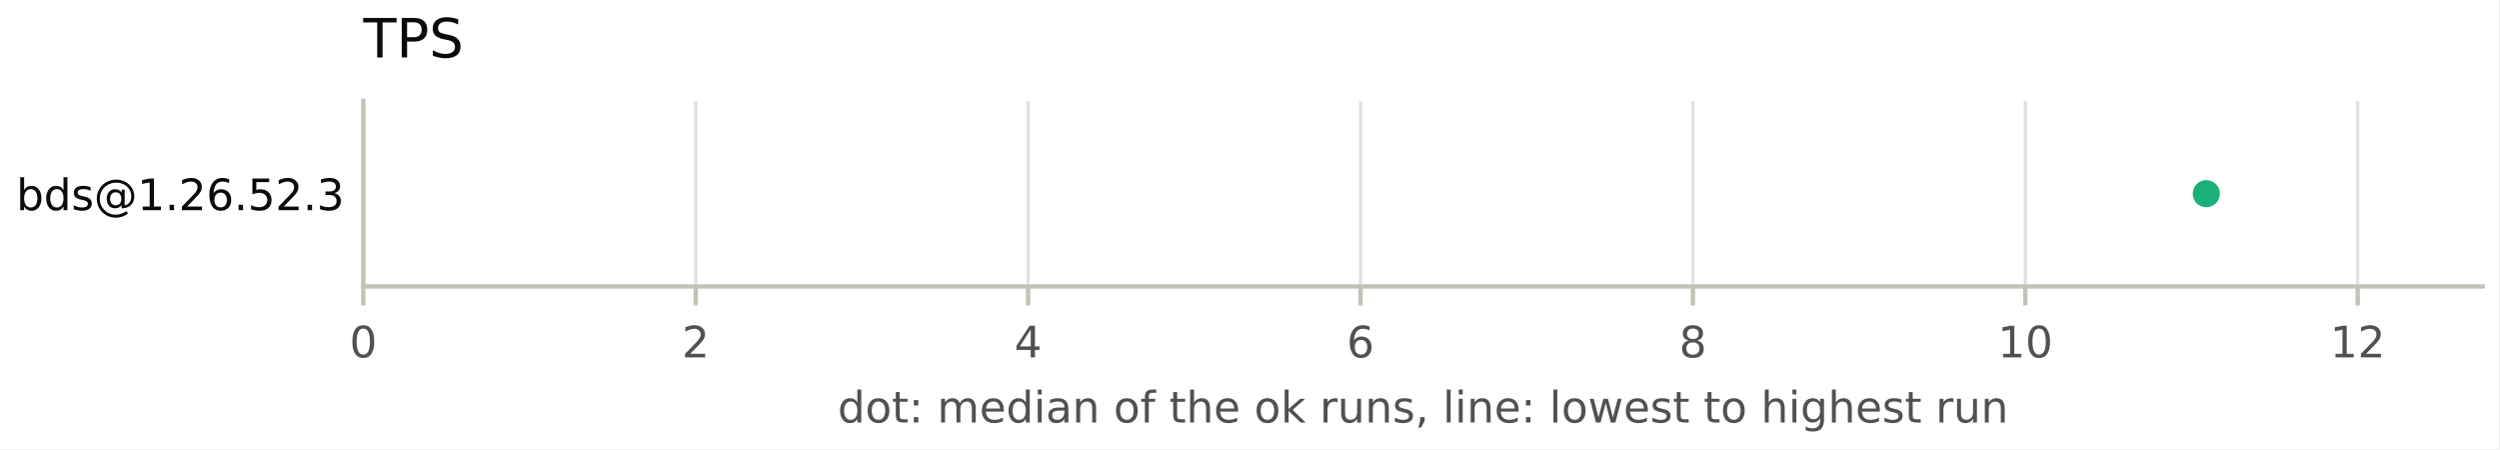
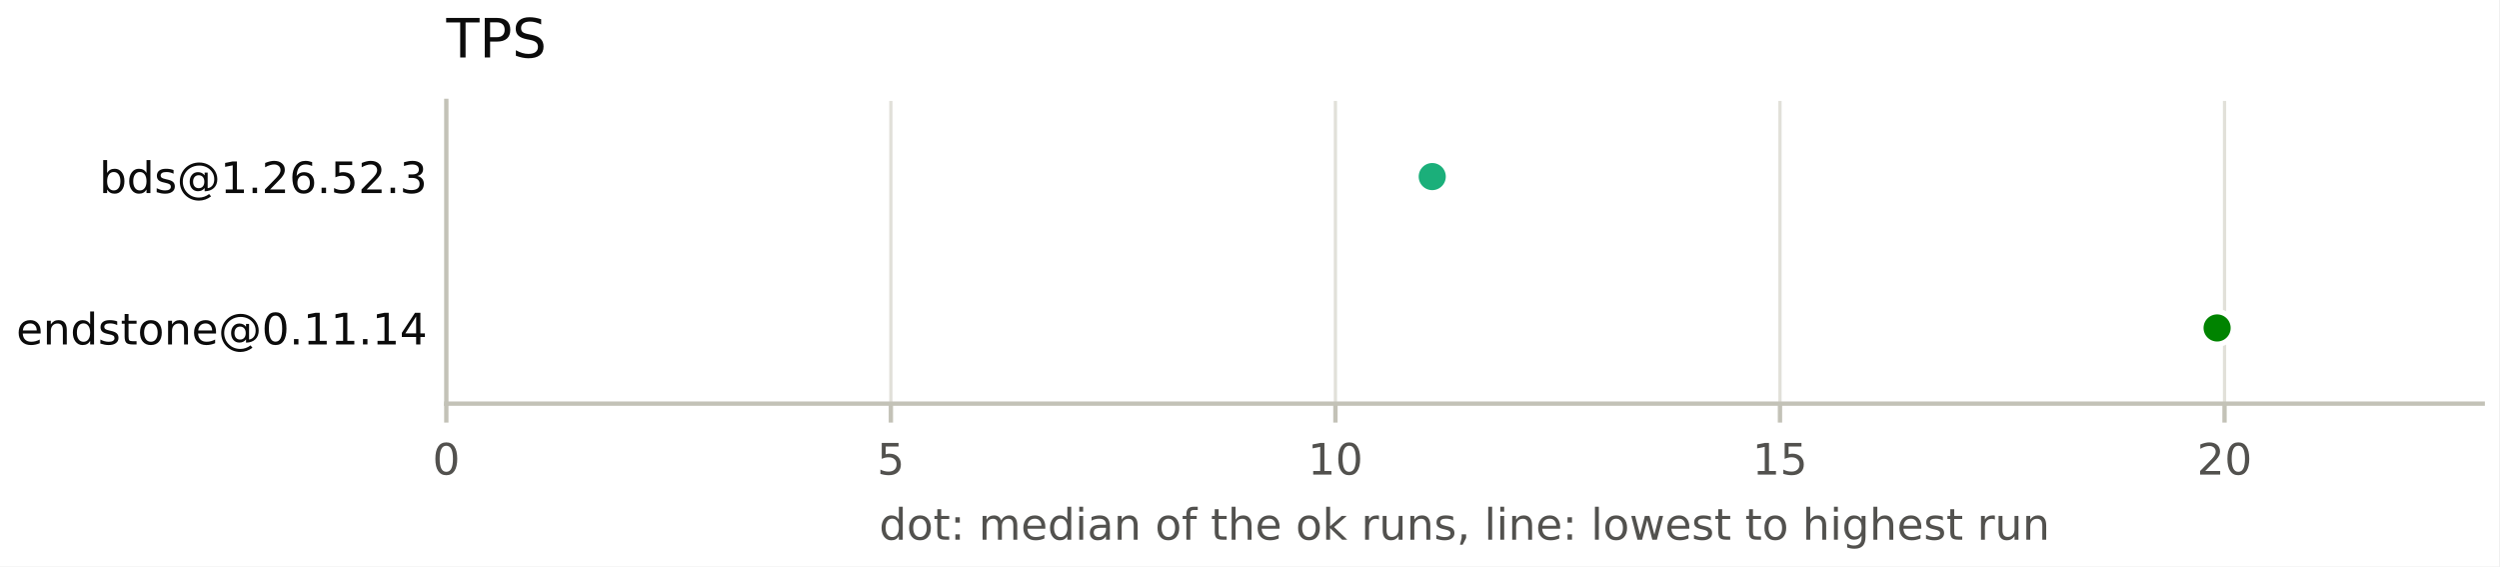
- <svg xmlns="http://www.w3.org/2000/svg" xmlns:xlink="http://www.w3.org/1999/xlink" width="460.8pt" height="82.8pt" viewBox="0 0 460.8 82.8" version="1.1">
+ <svg xmlns="http://www.w3.org/2000/svg" xmlns:xlink="http://www.w3.org/1999/xlink" width="460.8pt" height="104.4pt" viewBox="0 0 460.8 104.4" version="1.1">
  <defs>
    <style type="text/css">*{stroke-linejoin: round; stroke-linecap: butt}</style>
  </defs>
  <g id="figure_1">
    <g id="patch_1">
-       <path d="M 0 82.8  L 460.8 82.8  L 460.8 0  L 0 0  z " style="fill: #ffffff" />
+       <path d="M 0 104.4  L 460.8 104.4  L 460.8 0  L 0 0  z " style="fill: #ffffff" />
    </g>
    <g id="axes_1">
      <g id="patch_2">
-         <path d="M 66.993 52.799  L 457.8 52.799  L 457.8 18.598  L 66.993 18.598  z " style="fill: #ffffff" />
+         <path d="M 82.298 74.399  L 457.8 74.399  L 457.8 18.598  L 82.298 18.598  z " style="fill: #ffffff" />
      </g>
      <g id="matplotlib.axis_1">
        <g id="xtick_1">
          <g id="line2d_1">
-             <path d="M 66.993 52.799  L 66.993 18.598  " clip-path="url(#pe1743b5fd7)" style="fill: none; stroke: #e1e0d9; stroke-width: 0.6; stroke-linecap: square" />
+             <path d="M 82.298 74.399  L 82.298 18.598  " clip-path="url(#p7e412634dc)" style="fill: none; stroke: #e1e0d9; stroke-width: 0.6; stroke-linecap: square" />
          </g>
          <g id="line2d_2">
            <defs>
-               <path id="mb47281fec9" d="M 0 0  L 0 3.5  " style="stroke: #c3c2b7; stroke-width: 0.8" />
+               <path id="mfdc06d02b7" d="M 0 0  L 0 3.5  " style="stroke: #c3c2b7; stroke-width: 0.8" />
            </defs>
            <g>
-               <use xlink:href="#mb47281fec9" x="66.993" y="52.799" style="fill: #c3c2b7; stroke: #c3c2b7; stroke-width: 0.8" />
+               <use xlink:href="#mfdc06d02b7" x="82.298" y="74.399" style="fill: #c3c2b7; stroke: #c3c2b7; stroke-width: 0.8" />
            </g>
          </g>
          <g id="text_1">
-             <g style="fill: #52514e" transform="translate(64.44774 65.87726) scale(0.08 -0.08)">
+             <g style="fill: #52514e" transform="translate(79.75274 87.47726) scale(0.08 -0.08)">
              <defs>
                <path id="DejaVuSans-13" d="M 2034 4250  Q 1547 4250 1301 3770  Q 1056 3291 1056 2328  Q 1056 1369 1301 889  Q 1547 409 2034 409  Q 2525 409 2770 889  Q 3016 1369 3016 2328  Q 3016 3291 2770 3770  Q 2525 4250 2034 4250  z M 2034 4750  Q 2819 4750 3233 4129  Q 3647 3509 3647 2328  Q 3647 1150 3233 529  Q 2819 -91 2034 -91  Q 1250 -91 836 529  Q 422 1150 422 2328  Q 422 3509 836 4129  Q 1250 4750 2034 4750  z " transform="scale(0.015625)" />
              </defs>
              <use xlink:href="#DejaVuSans-13" />
            </g>
          </g>
        </g>
        <g id="xtick_2">
          <g id="line2d_3">
-             <path d="M 128.285 52.799  L 128.285 18.598  " clip-path="url(#pe1743b5fd7)" style="fill: none; stroke: #e1e0d9; stroke-width: 0.6; stroke-linecap: square" />
+             <path d="M 164.271 74.399  L 164.271 18.598  " clip-path="url(#p7e412634dc)" style="fill: none; stroke: #e1e0d9; stroke-width: 0.6; stroke-linecap: square" />
          </g>
          <g id="line2d_4">
            <g>
-               <use xlink:href="#mb47281fec9" x="128.285" y="52.799" style="fill: #c3c2b7; stroke: #c3c2b7; stroke-width: 0.8" />
+               <use xlink:href="#mfdc06d02b7" x="164.271" y="74.399" style="fill: #c3c2b7; stroke: #c3c2b7; stroke-width: 0.8" />
            </g>
          </g>
          <g id="text_2">
-             <g style="fill: #52514e" transform="translate(125.7401 65.87726) scale(0.08 -0.08)">
-               <defs>
-                 <path id="DejaVuSans-15" d="M 1228 531  L 3431 531  L 3431 0  L 469 0  L 469 531  Q 828 903 1448 1529  Q 2069 2156 2228 2338  Q 2531 2678 2651 2914  Q 2772 3150 2772 3378  Q 2772 3750 2511 3984  Q 2250 4219 1831 4219  Q 1534 4219 1204 4116  Q 875 4013 500 3803  L 500 4441  Q 881 4594 1212 4672  Q 1544 4750 1819 4750  Q 2544 4750 2975 4387  Q 3406 4025 3406 3419  Q 3406 3131 3298 2873  Q 3191 2616 2906 2266  Q 2828 2175 2409 1742  Q 1991 1309 1228 531  z " transform="scale(0.015625)" />
-               </defs>
-               <use xlink:href="#DejaVuSans-15" />
+             <g style="fill: #52514e" transform="translate(161.7259 87.47726) scale(0.08 -0.08)">
+               <defs>
+                 <path id="DejaVuSans-18" d="M 691 4666  L 3169 4666  L 3169 4134  L 1269 4134  L 1269 2991  Q 1406 3038 1543 3061  Q 1681 3084 1819 3084  Q 2600 3084 3056 2656  Q 3513 2228 3513 1497  Q 3513 744 3044 326  Q 2575 -91 1722 -91  Q 1428 -91 1123 -41  Q 819 9 494 109  L 494 744  Q 775 591 1075 516  Q 1375 441 1709 441  Q 2250 441 2565 725  Q 2881 1009 2881 1497  Q 2881 1984 2565 2268  Q 2250 2553 1709 2553  Q 1456 2553 1204 2497  Q 953 2441 691 2322  L 691 4666  z " transform="scale(0.015625)" />
+               </defs>
+               <use xlink:href="#DejaVuSans-18" />
            </g>
          </g>
        </g>
        <g id="xtick_3">
          <g id="line2d_5">
-             <path d="M 189.577 52.799  L 189.577 18.598  " clip-path="url(#pe1743b5fd7)" style="fill: none; stroke: #e1e0d9; stroke-width: 0.6; stroke-linecap: square" />
+             <path d="M 246.244 74.399  L 246.244 18.598  " clip-path="url(#p7e412634dc)" style="fill: none; stroke: #e1e0d9; stroke-width: 0.6; stroke-linecap: square" />
          </g>
          <g id="line2d_6">
            <g>
-               <use xlink:href="#mb47281fec9" x="189.577" y="52.799" style="fill: #c3c2b7; stroke: #c3c2b7; stroke-width: 0.8" />
+               <use xlink:href="#mfdc06d02b7" x="246.244" y="74.399" style="fill: #c3c2b7; stroke: #c3c2b7; stroke-width: 0.8" />
            </g>
          </g>
          <g id="text_3">
-             <g style="fill: #52514e" transform="translate(187.0324 65.87726) scale(0.08 -0.08)">
-               <defs>
-                 <path id="DejaVuSans-17" d="M 2419 4116  L 825 1625  L 2419 1625  L 2419 4116  z M 2253 4666  L 3047 4666  L 3047 1625  L 3713 1625  L 3713 1100  L 3047 1100  L 3047 0  L 2419 0  L 2419 1100  L 313 1100  L 313 1709  L 2253 4666  z " transform="scale(0.015625)" />
-               </defs>
-               <use xlink:href="#DejaVuSans-17" />
+             <g style="fill: #52514e" transform="translate(241.154 87.47726) scale(0.08 -0.08)">
+               <defs>
+                 <path id="DejaVuSans-14" d="M 794 531  L 1825 531  L 1825 4091  L 703 3866  L 703 4441  L 1819 4666  L 2450 4666  L 2450 531  L 3481 531  L 3481 0  L 794 0  L 794 531  z " transform="scale(0.015625)" />
+               </defs>
+               <use xlink:href="#DejaVuSans-14" />
+               <use xlink:href="#DejaVuSans-13" transform="translate(63.625 0)" />
            </g>
          </g>
        </g>
        <g id="xtick_4">
          <g id="line2d_7">
-             <path d="M 250.87 52.799  L 250.87 18.598  " clip-path="url(#pe1743b5fd7)" style="fill: none; stroke: #e1e0d9; stroke-width: 0.6; stroke-linecap: square" />
+             <path d="M 328.217 74.399  L 328.217 18.598  " clip-path="url(#p7e412634dc)" style="fill: none; stroke: #e1e0d9; stroke-width: 0.6; stroke-linecap: square" />
          </g>
          <g id="line2d_8">
            <g>
-               <use xlink:href="#mb47281fec9" x="250.87" y="52.799" style="fill: #c3c2b7; stroke: #c3c2b7; stroke-width: 0.8" />
+               <use xlink:href="#mfdc06d02b7" x="328.217" y="74.399" style="fill: #c3c2b7; stroke: #c3c2b7; stroke-width: 0.8" />
            </g>
          </g>
          <g id="text_4">
-             <g style="fill: #52514e" transform="translate(248.3247 65.87726) scale(0.08 -0.08)">
-               <defs>
-                 <path id="DejaVuSans-19" d="M 2113 2584  Q 1688 2584 1439 2293  Q 1191 2003 1191 1497  Q 1191 994 1439 701  Q 1688 409 2113 409  Q 2538 409 2786 701  Q 3034 994 3034 1497  Q 3034 2003 2786 2293  Q 2538 2584 2113 2584  z M 3366 4563  L 3366 3988  Q 3128 4100 2886 4159  Q 2644 4219 2406 4219  Q 1781 4219 1451 3797  Q 1122 3375 1075 2522  Q 1259 2794 1537 2939  Q 1816 3084 2150 3084  Q 2853 3084 3261 2657  Q 3669 2231 3669 1497  Q 3669 778 3244 343  Q 2819 -91 2113 -91  Q 1303 -91 875 529  Q 447 1150 447 2328  Q 447 3434 972 4092  Q 1497 4750 2381 4750  Q 2619 4750 2861 4703  Q 3103 4656 3366 4563  z " transform="scale(0.015625)" />
-               </defs>
-               <use xlink:href="#DejaVuSans-19" />
+             <g style="fill: #52514e" transform="translate(323.1271 87.47726) scale(0.08 -0.08)">
+               <use xlink:href="#DejaVuSans-14" />
+               <use xlink:href="#DejaVuSans-18" transform="translate(63.625 0)" />
            </g>
          </g>
        </g>
        <g id="xtick_5">
          <g id="line2d_9">
-             <path d="M 312.162 52.799  L 312.162 18.598  " clip-path="url(#pe1743b5fd7)" style="fill: none; stroke: #e1e0d9; stroke-width: 0.6; stroke-linecap: square" />
+             <path d="M 410.19 74.399  L 410.19 18.598  " clip-path="url(#p7e412634dc)" style="fill: none; stroke: #e1e0d9; stroke-width: 0.6; stroke-linecap: square" />
          </g>
          <g id="line2d_10">
            <g>
-               <use xlink:href="#mb47281fec9" x="312.162" y="52.799" style="fill: #c3c2b7; stroke: #c3c2b7; stroke-width: 0.8" />
+               <use xlink:href="#mfdc06d02b7" x="410.19" y="74.399" style="fill: #c3c2b7; stroke: #c3c2b7; stroke-width: 0.8" />
            </g>
          </g>
          <g id="text_5">
-             <g style="fill: #52514e" transform="translate(309.617 65.87726) scale(0.08 -0.08)">
-               <defs>
-                 <path id="DejaVuSans-1b" d="M 2034 2216  Q 1584 2216 1326 1975  Q 1069 1734 1069 1313  Q 1069 891 1326 650  Q 1584 409 2034 409  Q 2484 409 2743 651  Q 3003 894 3003 1313  Q 3003 1734 2745 1975  Q 2488 2216 2034 2216  z M 1403 2484  Q 997 2584 770 2862  Q 544 3141 544 3541  Q 544 4100 942 4425  Q 1341 4750 2034 4750  Q 2731 4750 3128 4425  Q 3525 4100 3525 3541  Q 3525 3141 3298 2862  Q 3072 2584 2669 2484  Q 3125 2378 3379 2068  Q 3634 1759 3634 1313  Q 3634 634 3220 271  Q 2806 -91 2034 -91  Q 1263 -91 848 271  Q 434 634 434 1313  Q 434 1759 690 2068  Q 947 2378 1403 2484  z M 1172 3481  Q 1172 3119 1398 2916  Q 1625 2713 2034 2713  Q 2441 2713 2670 2916  Q 2900 3119 2900 3481  Q 2900 3844 2670 4047  Q 2441 4250 2034 4250  Q 1625 4250 1398 4047  Q 1172 3844 1172 3481  z " transform="scale(0.015625)" />
-               </defs>
-               <use xlink:href="#DejaVuSans-1b" />
-             </g>
-           </g>
-         </g>
-         <g id="xtick_6">
-           <g id="line2d_11">
-             <path d="M 373.454 52.799  L 373.454 18.598  " clip-path="url(#pe1743b5fd7)" style="fill: none; stroke: #e1e0d9; stroke-width: 0.6; stroke-linecap: square" />
-           </g>
-           <g id="line2d_12">
-             <g>
-               <use xlink:href="#mb47281fec9" x="373.454" y="52.799" style="fill: #c3c2b7; stroke: #c3c2b7; stroke-width: 0.8" />
-             </g>
-           </g>
-           <g id="text_6">
-             <g style="fill: #52514e" transform="translate(368.3643 65.87726) scale(0.08 -0.08)">
-               <defs>
-                 <path id="DejaVuSans-14" d="M 794 531  L 1825 531  L 1825 4091  L 703 3866  L 703 4441  L 1819 4666  L 2450 4666  L 2450 531  L 3481 531  L 3481 0  L 794 0  L 794 531  z " transform="scale(0.015625)" />
-               </defs>
-               <use xlink:href="#DejaVuSans-14" />
+             <g style="fill: #52514e" transform="translate(405.1002 87.47726) scale(0.08 -0.08)">
+               <defs>
+                 <path id="DejaVuSans-15" d="M 1228 531  L 3431 531  L 3431 0  L 469 0  L 469 531  Q 828 903 1448 1529  Q 2069 2156 2228 2338  Q 2531 2678 2651 2914  Q 2772 3150 2772 3378  Q 2772 3750 2511 3984  Q 2250 4219 1831 4219  Q 1534 4219 1204 4116  Q 875 4013 500 3803  L 500 4441  Q 881 4594 1212 4672  Q 1544 4750 1819 4750  Q 2544 4750 2975 4387  Q 3406 4025 3406 3419  Q 3406 3131 3298 2873  Q 3191 2616 2906 2266  Q 2828 2175 2409 1742  Q 1991 1309 1228 531  z " transform="scale(0.015625)" />
+               </defs>
+               <use xlink:href="#DejaVuSans-15" />
              <use xlink:href="#DejaVuSans-13" transform="translate(63.625 0)" />
            </g>
          </g>
        </g>
-         <g id="xtick_7">
-           <g id="line2d_13">
-             <path d="M 434.747 52.799  L 434.747 18.598  " clip-path="url(#pe1743b5fd7)" style="fill: none; stroke: #e1e0d9; stroke-width: 0.6; stroke-linecap: square" />
-           </g>
-           <g id="line2d_14">
-             <g>
-               <use xlink:href="#mb47281fec9" x="434.747" y="52.799" style="fill: #c3c2b7; stroke: #c3c2b7; stroke-width: 0.8" />
-             </g>
-           </g>
-           <g id="text_7">
-             <g style="fill: #52514e" transform="translate(429.6566 65.87726) scale(0.08 -0.08)">
-               <use xlink:href="#DejaVuSans-14" />
-               <use xlink:href="#DejaVuSans-15" transform="translate(63.625 0)" />
-             </g>
-           </g>
-         </g>
-         <g id="text_8">
-           <g style="fill: #52514e" transform="translate(154.4606 77.87789) scale(0.08 -0.08)">
+         <g id="text_6">
+           <g style="fill: #52514e" transform="translate(162.1131 99.47789) scale(0.08 -0.08)">
            <defs>
              <path id="DejaVuSans-47" d="M 2906 2969  L 2906 4863  L 3481 4863  L 3481 0  L 2906 0  L 2906 525  Q 2725 213 2448 61  Q 2172 -91 1784 -91  Q 1150 -91 751 415  Q 353 922 353 1747  Q 353 2572 751 3078  Q 1150 3584 1784 3584  Q 2172 3584 2448 3432  Q 2725 3281 2906 2969  z M 947 1747  Q 947 1113 1208 752  Q 1469 391 1925 391  Q 2381 391 2643 752  Q 2906 1113 2906 1747  Q 2906 2381 2643 2742  Q 2381 3103 1925 3103  Q 1469 3103 1208 2742  Q 947 2381 947 1747  z " transform="scale(0.015625)" />
              <path id="DejaVuSans-52" d="M 1959 3097  Q 1497 3097 1228 2736  Q 959 2375 959 1747  Q 959 1119 1226 758  Q 1494 397 1959 397  Q 2419 397 2687 759  Q 2956 1122 2956 1747  Q 2956 2369 2687 2733  Q 2419 3097 1959 3097  z M 1959 3584  Q 2709 3584 3137 3096  Q 3566 2609 3566 1747  Q 3566 888 3137 398  Q 2709 -91 1959 -91  Q 1206 -91 779 398  Q 353 888 353 1747  Q 353 2609 779 3096  Q 1206 3584 1959 3584  z " transform="scale(0.015625)" />
              <path id="DejaVuSans-57" d="M 1172 4494  L 1172 3500  L 2356 3500  L 2356 3053  L 1172 3053  L 1172 1153  Q 1172 725 1289 603  Q 1406 481 1766 481  L 2356 481  L 2356 0  L 1766 0  Q 1100 0 847 248  Q 594 497 594 1153  L 594 3053  L 172 3053  L 172 3500  L 594 3500  L 594 4494  L 1172 4494  z " transform="scale(0.015625)" />
              <path id="DejaVuSans-1d" d="M 750 794  L 1409 794  L 1409 0  L 750 0  L 750 794  z M 750 3309  L 1409 3309  L 1409 2516  L 750 2516  L 750 3309  z " transform="scale(0.015625)" />
              <path id="DejaVuSans-3" transform="scale(0.015625)" />
              <path id="DejaVuSans-50" d="M 3328 2828  Q 3544 3216 3844 3400  Q 4144 3584 4550 3584  Q 5097 3584 5394 3201  Q 5691 2819 5691 2113  L 5691 0  L 5113 0  L 5113 2094  Q 5113 2597 4934 2840  Q 4756 3084 4391 3084  Q 3944 3084 3684 2787  Q 3425 2491 3425 1978  L 3425 0  L 2847 0  L 2847 2094  Q 2847 2600 2669 2842  Q 2491 3084 2119 3084  Q 1678 3084 1418 2786  Q 1159 2488 1159 1978  L 1159 0  L 581 0  L 581 3500  L 1159 3500  L 1159 2956  Q 1356 3278 1631 3431  Q 1906 3584 2284 3584  Q 2666 3584 2933 3390  Q 3200 3197 3328 2828  z " transform="scale(0.015625)" />
              <path id="DejaVuSans-48" d="M 3597 1894  L 3597 1613  L 953 1613  Q 991 1019 1311 708  Q 1631 397 2203 397  Q 2534 397 2845 478  Q 3156 559 3463 722  L 3463 178  Q 3153 47 2828 -22  Q 2503 -91 2169 -91  Q 1331 -91 842 396  Q 353 884 353 1716  Q 353 2575 817 3079  Q 1281 3584 2069 3584  Q 2775 3584 3186 3129  Q 3597 2675 3597 1894  z M 3022 2063  Q 3016 2534 2758 2815  Q 2500 3097 2075 3097  Q 1594 3097 1305 2825  Q 1016 2553 972 2059  L 3022 2063  z " transform="scale(0.015625)" />
              <path id="DejaVuSans-4c" d="M 603 3500  L 1178 3500  L 1178 0  L 603 0  L 603 3500  z M 603 4863  L 1178 4863  L 1178 4134  L 603 4134  L 603 4863  z " transform="scale(0.015625)" />
              <path id="DejaVuSans-44" d="M 2194 1759  Q 1497 1759 1228 1600  Q 959 1441 959 1056  Q 959 750 1161 570  Q 1363 391 1709 391  Q 2188 391 2477 730  Q 2766 1069 2766 1631  L 2766 1759  L 2194 1759  z M 3341 1997  L 3341 0  L 2766 0  L 2766 531  Q 2569 213 2275 61  Q 1981 -91 1556 -91  Q 1019 -91 701 211  Q 384 513 384 1019  Q 384 1609 779 1909  Q 1175 2209 1959 2209  L 2766 2209  L 2766 2266  Q 2766 2663 2505 2880  Q 2244 3097 1772 3097  Q 1472 3097 1187 3025  Q 903 2953 641 2809  L 641 3341  Q 956 3463 1253 3523  Q 1550 3584 1831 3584  Q 2591 3584 2966 3190  Q 3341 2797 3341 1997  z " transform="scale(0.015625)" />
              <path id="DejaVuSans-51" d="M 3513 2113  L 3513 0  L 2938 0  L 2938 2094  Q 2938 2591 2744 2837  Q 2550 3084 2163 3084  Q 1697 3084 1428 2787  Q 1159 2491 1159 1978  L 1159 0  L 581 0  L 581 3500  L 1159 3500  L 1159 2956  Q 1366 3272 1645 3428  Q 1925 3584 2291 3584  Q 2894 3584 3203 3211  Q 3513 2838 3513 2113  z " transform="scale(0.015625)" />
              <path id="DejaVuSans-49" d="M 2375 4863  L 2375 4384  L 1825 4384  Q 1516 4384 1395 4259  Q 1275 4134 1275 3809  L 1275 3500  L 2222 3500  L 2222 3053  L 1275 3053  L 1275 0  L 697 0  L 697 3053  L 147 3053  L 147 3500  L 697 3500  L 697 3744  Q 697 4328 969 4595  Q 1241 4863 1831 4863  L 2375 4863  z " transform="scale(0.015625)" />
              <path id="DejaVuSans-4b" d="M 3513 2113  L 3513 0  L 2938 0  L 2938 2094  Q 2938 2591 2744 2837  Q 2550 3084 2163 3084  Q 1697 3084 1428 2787  Q 1159 2491 1159 1978  L 1159 0  L 581 0  L 581 4863  L 1159 4863  L 1159 2956  Q 1366 3272 1645 3428  Q 1925 3584 2291 3584  Q 2894 3584 3203 3211  Q 3513 2838 3513 2113  z " transform="scale(0.015625)" />
              <path id="DejaVuSans-4e" d="M 581 4863  L 1159 4863  L 1159 1991  L 2875 3500  L 3609 3500  L 1753 1863  L 3688 0  L 2938 0  L 1159 1709  L 1159 0  L 581 0  L 581 4863  z " transform="scale(0.015625)" />
              <path id="DejaVuSans-55" d="M 2631 2963  Q 2534 3019 2420 3045  Q 2306 3072 2169 3072  Q 1681 3072 1420 2755  Q 1159 2438 1159 1844  L 1159 0  L 581 0  L 581 3500  L 1159 3500  L 1159 2956  Q 1341 3275 1631 3429  Q 1922 3584 2338 3584  Q 2397 3584 2469 3576  Q 2541 3569 2628 3553  L 2631 2963  z " transform="scale(0.015625)" />
              <path id="DejaVuSans-58" d="M 544 1381  L 544 3500  L 1119 3500  L 1119 1403  Q 1119 906 1312 657  Q 1506 409 1894 409  Q 2359 409 2629 706  Q 2900 1003 2900 1516  L 2900 3500  L 3475 3500  L 3475 0  L 2900 0  L 2900 538  Q 2691 219 2414 64  Q 2138 -91 1772 -91  Q 1169 -91 856 284  Q 544 659 544 1381  z M 1991 3584  L 1991 3584  z " transform="scale(0.015625)" />
              <path id="DejaVuSans-56" d="M 2834 3397  L 2834 2853  Q 2591 2978 2328 3040  Q 2066 3103 1784 3103  Q 1356 3103 1142 2972  Q 928 2841 928 2578  Q 928 2378 1081 2264  Q 1234 2150 1697 2047  L 1894 2003  Q 2506 1872 2764 1633  Q 3022 1394 3022 966  Q 3022 478 2636 193  Q 2250 -91 1575 -91  Q 1294 -91 989 -36  Q 684 19 347 128  L 347 722  Q 666 556 975 473  Q 1284 391 1588 391  Q 1994 391 2212 530  Q 2431 669 2431 922  Q 2431 1156 2273 1281  Q 2116 1406 1581 1522  L 1381 1569  Q 847 1681 609 1914  Q 372 2147 372 2553  Q 372 3047 722 3315  Q 1072 3584 1716 3584  Q 2034 3584 2315 3537  Q 2597 3491 2834 3397  z " transform="scale(0.015625)" />
              <path id="DejaVuSans-f" d="M 750 794  L 1409 794  L 1409 256  L 897 -744  L 494 -744  L 750 256  L 750 794  z " transform="scale(0.015625)" />
              <path id="DejaVuSans-4f" d="M 603 4863  L 1178 4863  L 1178 0  L 603 0  L 603 4863  z " transform="scale(0.015625)" />
              <path id="DejaVuSans-5a" d="M 269 3500  L 844 3500  L 1563 769  L 2278 3500  L 2956 3500  L 3675 769  L 4391 3500  L 4966 3500  L 4050 0  L 3372 0  L 2619 2869  L 1863 0  L 1184 0  L 269 3500  z " transform="scale(0.015625)" />
              <path id="DejaVuSans-4a" d="M 2906 1791  Q 2906 2416 2648 2759  Q 2391 3103 1925 3103  Q 1463 3103 1205 2759  Q 947 2416 947 1791  Q 947 1169 1205 825  Q 1463 481 1925 481  Q 2391 481 2648 825  Q 2906 1169 2906 1791  z M 3481 434  Q 3481 -459 3084 -895  Q 2688 -1331 1869 -1331  Q 1566 -1331 1297 -1286  Q 1028 -1241 775 -1147  L 775 -588  Q 1028 -725 1275 -790  Q 1522 -856 1778 -856  Q 2344 -856 2625 -561  Q 2906 -266 2906 331  L 2906 616  Q 2728 306 2450 153  Q 2172 0 1784 0  Q 1141 0 747 490  Q 353 981 353 1791  Q 353 2603 747 3093  Q 1141 3584 1784 3584  Q 2172 3584 2450 3431  Q 2728 3278 2906 2969  L 2906 3500  L 3481 3500  L 3481 434  z " transform="scale(0.015625)" />
            </defs>
            <use xlink:href="#DejaVuSans-47" />
            <use xlink:href="#DejaVuSans-52" transform="translate(63.48438 0)" />
            <use xlink:href="#DejaVuSans-57" transform="translate(124.6719 0)" />
            <use xlink:href="#DejaVuSans-1d" transform="translate(163.875 0)" />
            <use xlink:href="#DejaVuSans-3" transform="translate(197.5625 0)" />
            <use xlink:href="#DejaVuSans-50" transform="translate(229.3438 0)" />
            <use xlink:href="#DejaVuSans-48" transform="translate(326.75 0)" />
            <use xlink:href="#DejaVuSans-47" transform="translate(388.2812 0)" />
            <use xlink:href="#DejaVuSans-4c" transform="translate(451.7656 0)" />
            <use xlink:href="#DejaVuSans-44" transform="translate(479.5469 0)" />
            <use xlink:href="#DejaVuSans-51" transform="translate(540.8281 0)" />
            <use xlink:href="#DejaVuSans-3" transform="translate(604.2031 0)" />
            <use xlink:href="#DejaVuSans-52" transform="translate(635.9844 0)" />
            <use xlink:href="#DejaVuSans-49" transform="translate(697.1719 0)" />
            <use xlink:href="#DejaVuSans-3" transform="translate(732.375 0)" />
            <use xlink:href="#DejaVuSans-57" transform="translate(764.1562 0)" />
            <use xlink:href="#DejaVuSans-4b" transform="translate(803.3594 0)" />
            <use xlink:href="#DejaVuSans-48" transform="translate(866.7344 0)" />
            <use xlink:href="#DejaVuSans-3" transform="translate(928.2656 0)" />
            <use xlink:href="#DejaVuSans-52" transform="translate(960.0469 0)" />
            <use xlink:href="#DejaVuSans-4e" transform="translate(1021.234 0)" />
            <use xlink:href="#DejaVuSans-3" transform="translate(1079.141 0)" />
            <use xlink:href="#DejaVuSans-55" transform="translate(1110.922 0)" />
            <use xlink:href="#DejaVuSans-58" transform="translate(1152.031 0)" />
            <use xlink:href="#DejaVuSans-51" transform="translate(1215.406 0)" />
            <use xlink:href="#DejaVuSans-56" transform="translate(1278.781 0)" />
            <use xlink:href="#DejaVuSans-f" transform="translate(1330.875 0)" />
            <use xlink:href="#DejaVuSans-3" transform="translate(1362.656 0)" />
            <use xlink:href="#DejaVuSans-4f" transform="translate(1394.438 0)" />
            <use xlink:href="#DejaVuSans-4c" transform="translate(1422.219 0)" />
            <use xlink:href="#DejaVuSans-51" transform="translate(1450 0)" />
            <use xlink:href="#DejaVuSans-48" transform="translate(1513.375 0)" />
            <use xlink:href="#DejaVuSans-1d" transform="translate(1574.906 0)" />
            <use xlink:href="#DejaVuSans-3" transform="translate(1608.594 0)" />
            <use xlink:href="#DejaVuSans-4f" transform="translate(1640.375 0)" />
            <use xlink:href="#DejaVuSans-52" transform="translate(1668.156 0)" />
            <use xlink:href="#DejaVuSans-5a" transform="translate(1729.344 0)" />
            <use xlink:href="#DejaVuSans-48" transform="translate(1811.125 0)" />
            <use xlink:href="#DejaVuSans-56" transform="translate(1872.656 0)" />
            <use xlink:href="#DejaVuSans-57" transform="translate(1924.75 0)" />
            <use xlink:href="#DejaVuSans-3" transform="translate(1963.953 0)" />
            <use xlink:href="#DejaVuSans-57" transform="translate(1995.734 0)" />
            <use xlink:href="#DejaVuSans-52" transform="translate(2034.938 0)" />
            <use xlink:href="#DejaVuSans-3" transform="translate(2096.125 0)" />
            <use xlink:href="#DejaVuSans-4b" transform="translate(2127.906 0)" />
            <use xlink:href="#DejaVuSans-4c" transform="translate(2191.281 0)" />
            <use xlink:href="#DejaVuSans-4a" transform="translate(2219.062 0)" />
            <use xlink:href="#DejaVuSans-4b" transform="translate(2282.547 0)" />
            <use xlink:href="#DejaVuSans-48" transform="translate(2345.922 0)" />
            <use xlink:href="#DejaVuSans-56" transform="translate(2407.453 0)" />
            <use xlink:href="#DejaVuSans-57" transform="translate(2459.547 0)" />
            <use xlink:href="#DejaVuSans-3" transform="translate(2498.75 0)" />
            <use xlink:href="#DejaVuSans-55" transform="translate(2530.531 0)" />
            <use xlink:href="#DejaVuSans-58" transform="translate(2571.641 0)" />
            <use xlink:href="#DejaVuSans-51" transform="translate(2635.016 0)" />
          </g>
        </g>
      </g>
      <g id="matplotlib.axis_2">
        <g id="ytick_1">
-           <g id="line2d_15" />
-           <g id="text_9">
-             <g style="fill: #0b0b0b" transform="translate(3.00024 38.73789) scale(0.08 -0.08)">
+           <g id="line2d_11" />
+           <g id="text_7">
+             <g style="fill: #0b0b0b" transform="translate(18.30524 35.58758) scale(0.08 -0.08)">
              <defs>
                <path id="DejaVuSans-45" d="M 3116 1747  Q 3116 2381 2855 2742  Q 2594 3103 2138 3103  Q 1681 3103 1420 2742  Q 1159 2381 1159 1747  Q 1159 1113 1420 752  Q 1681 391 2138 391  Q 2594 391 2855 752  Q 3116 1113 3116 1747  z M 1159 2969  Q 1341 3281 1617 3432  Q 1894 3584 2278 3584  Q 2916 3584 3314 3078  Q 3713 2572 3713 1747  Q 3713 922 3314 415  Q 2916 -91 2278 -91  Q 1894 -91 1617 61  Q 1341 213 1159 525  L 1159 0  L 581 0  L 581 4863  L 1159 4863  L 1159 2969  z " transform="scale(0.015625)" />
                <path id="DejaVuSans-23" d="M 2381 1678  Q 2381 1231 2603 976  Q 2825 722 3213 722  Q 3597 722 3817 978  Q 4038 1234 4038 1678  Q 4038 2116 3813 2373  Q 3588 2631 3206 2631  Q 2828 2631 2604 2375  Q 2381 2119 2381 1678  z M 4084 744  Q 3897 503 3655 389  Q 3413 275 3091 275  Q 2553 275 2217 664  Q 1881 1053 1881 1678  Q 1881 2303 2218 2693  Q 2556 3084 3091 3084  Q 3413 3084 3656 2967  Q 3900 2850 4084 2613  L 4084 3022  L 4531 3022  L 4531 722  Q 4988 791 5245 1139  Q 5503 1488 5503 2041  Q 5503 2375 5404 2669  Q 5306 2963 5106 3213  Q 4781 3622 4314 3839  Q 3847 4056 3297 4056  Q 2913 4056 2559 3954  Q 2206 3853 1906 3653  Q 1416 3334 1139 2817  Q 863 2300 863 1697  Q 863 1200 1042 765  Q 1222 331 1563 0  Q 1891 -325 2322 -495  Q 2753 -666 3244 -666  Q 3647 -666 4036 -530  Q 4425 -394 4750 -141  L 5031 -488  Q 4641 -791 4180 -952  Q 3719 -1113 3244 -1113  Q 2666 -1113 2153 -908  Q 1641 -703 1241 -313  Q 841 78 631 592  Q 422 1106 422 1697  Q 422 2266 634 2781  Q 847 3297 1241 3688  Q 1644 4084 2172 4295  Q 2700 4506 3291 4506  Q 3953 4506 4520 4234  Q 5088 3963 5472 3463  Q 5706 3156 5829 2797  Q 5953 2438 5953 2053  Q 5953 1231 5456 756  Q 4959 281 4084 263  L 4084 744  z " transform="scale(0.015625)" />
                <path id="DejaVuSans-11" d="M 684 794  L 1344 794  L 1344 0  L 684 0  L 684 794  z " transform="scale(0.015625)" />
-                 <path id="DejaVuSans-18" d="M 691 4666  L 3169 4666  L 3169 4134  L 1269 4134  L 1269 2991  Q 1406 3038 1543 3061  Q 1681 3084 1819 3084  Q 2600 3084 3056 2656  Q 3513 2228 3513 1497  Q 3513 744 3044 326  Q 2575 -91 1722 -91  Q 1428 -91 1123 -41  Q 819 9 494 109  L 494 744  Q 775 591 1075 516  Q 1375 441 1709 441  Q 2250 441 2565 725  Q 2881 1009 2881 1497  Q 2881 1984 2565 2268  Q 2250 2553 1709 2553  Q 1456 2553 1204 2497  Q 953 2441 691 2322  L 691 4666  z " transform="scale(0.015625)" />
+                 <path id="DejaVuSans-19" d="M 2113 2584  Q 1688 2584 1439 2293  Q 1191 2003 1191 1497  Q 1191 994 1439 701  Q 1688 409 2113 409  Q 2538 409 2786 701  Q 3034 994 3034 1497  Q 3034 2003 2786 2293  Q 2538 2584 2113 2584  z M 3366 4563  L 3366 3988  Q 3128 4100 2886 4159  Q 2644 4219 2406 4219  Q 1781 4219 1451 3797  Q 1122 3375 1075 2522  Q 1259 2794 1537 2939  Q 1816 3084 2150 3084  Q 2853 3084 3261 2657  Q 3669 2231 3669 1497  Q 3669 778 3244 343  Q 2819 -91 2113 -91  Q 1303 -91 875 529  Q 447 1150 447 2328  Q 447 3434 972 4092  Q 1497 4750 2381 4750  Q 2619 4750 2861 4703  Q 3103 4656 3366 4563  z " transform="scale(0.015625)" />
                <path id="DejaVuSans-16" d="M 2597 2516  Q 3050 2419 3304 2112  Q 3559 1806 3559 1356  Q 3559 666 3084 287  Q 2609 -91 1734 -91  Q 1441 -91 1130 -33  Q 819 25 488 141  L 488 750  Q 750 597 1062 519  Q 1375 441 1716 441  Q 2309 441 2620 675  Q 2931 909 2931 1356  Q 2931 1769 2642 2001  Q 2353 2234 1838 2234  L 1294 2234  L 1294 2753  L 1863 2753  Q 2328 2753 2575 2939  Q 2822 3125 2822 3475  Q 2822 3834 2567 4026  Q 2313 4219 1838 4219  Q 1578 4219 1281 4162  Q 984 4106 628 3988  L 628 4550  Q 988 4650 1302 4700  Q 1616 4750 1894 4750  Q 2613 4750 3031 4423  Q 3450 4097 3450 3541  Q 3450 3153 3228 2886  Q 3006 2619 2597 2516  z " transform="scale(0.015625)" />
              </defs>
              <use xlink:href="#DejaVuSans-45" />
              <use xlink:href="#DejaVuSans-47" transform="translate(63.48438 0)" />
              <use xlink:href="#DejaVuSans-56" transform="translate(126.9688 0)" />
              <use xlink:href="#DejaVuSans-23" transform="translate(179.0625 0)" />
              <use xlink:href="#DejaVuSans-14" transform="translate(279.0625 0)" />
              <use xlink:href="#DejaVuSans-11" transform="translate(342.6875 0)" />
              <use xlink:href="#DejaVuSans-15" transform="translate(374.4688 0)" />
              <use xlink:href="#DejaVuSans-19" transform="translate(438.0938 0)" />
              <use xlink:href="#DejaVuSans-11" transform="translate(501.7188 0)" />
              <use xlink:href="#DejaVuSans-18" transform="translate(533.5 0)" />
              <use xlink:href="#DejaVuSans-15" transform="translate(597.125 0)" />
              <use xlink:href="#DejaVuSans-11" transform="translate(660.75 0)" />
              <use xlink:href="#DejaVuSans-16" transform="translate(692.5312 0)" />
            </g>
          </g>
        </g>
+         <g id="ytick_2">
+           <g id="line2d_12" />
+           <g id="text_8">
+             <g style="fill: #0b0b0b" transform="translate(3.00024 63.4882) scale(0.08 -0.08)">
+               <defs>
+                 <path id="DejaVuSans-17" d="M 2419 4116  L 825 1625  L 2419 1625  L 2419 4116  z M 2253 4666  L 3047 4666  L 3047 1625  L 3713 1625  L 3713 1100  L 3047 1100  L 3047 0  L 2419 0  L 2419 1100  L 313 1100  L 313 1709  L 2253 4666  z " transform="scale(0.015625)" />
+               </defs>
+               <use xlink:href="#DejaVuSans-48" />
+               <use xlink:href="#DejaVuSans-51" transform="translate(61.53125 0)" />
+               <use xlink:href="#DejaVuSans-47" transform="translate(124.9062 0)" />
+               <use xlink:href="#DejaVuSans-56" transform="translate(188.3906 0)" />
+               <use xlink:href="#DejaVuSans-57" transform="translate(240.4844 0)" />
+               <use xlink:href="#DejaVuSans-52" transform="translate(279.6875 0)" />
+               <use xlink:href="#DejaVuSans-51" transform="translate(340.875 0)" />
+               <use xlink:href="#DejaVuSans-48" transform="translate(404.25 0)" />
+               <use xlink:href="#DejaVuSans-23" transform="translate(465.7812 0)" />
+               <use xlink:href="#DejaVuSans-13" transform="translate(565.7812 0)" />
+               <use xlink:href="#DejaVuSans-11" transform="translate(629.4062 0)" />
+               <use xlink:href="#DejaVuSans-14" transform="translate(661.1875 0)" />
+               <use xlink:href="#DejaVuSans-14" transform="translate(724.8125 0)" />
+               <use xlink:href="#DejaVuSans-11" transform="translate(788.4375 0)" />
+               <use xlink:href="#DejaVuSans-14" transform="translate(820.2188 0)" />
+               <use xlink:href="#DejaVuSans-17" transform="translate(883.8438 0)" />
+             </g>
+           </g>
+         </g>
      </g>
      <g id="LineCollection_1">
-         <path d="M 406.825 35.699  L 406.825 35.699  " clip-path="url(#pe1743b5fd7)" style="fill: none; stroke: #1baf7a; stroke-width: 1.5" />
-       </g>
-       <g id="line2d_16">
+         <path d="M 264.096 32.548  L 264.096 32.548  " clip-path="url(#p7e412634dc)" style="fill: none; stroke: #1baf7a; stroke-width: 1.5" />
+       </g>
+       <g id="line2d_13">
        <defs>
-           <path id="m9d1915e94e" d="M 0 3  C 0.796 3 1.559 2.684 2.121 2.121  C 2.684 1.559 3 0.796 3 0  C 3 -0.796 2.684 -1.559 2.121 -2.121  C 1.559 -2.684 0.796 -3 0 -3  C -0.796 -3 -1.559 -2.684 -2.121 -2.121  C -2.684 -1.559 -3 -0.796 -3 0  C -3 0.796 -2.684 1.559 -2.121 2.121  C -1.559 2.684 -0.796 3 0 3  z " style="stroke: #ffffff" />
+           <path id="m3d0ceb314c" d="M 0 3  C 0.796 3 1.559 2.684 2.121 2.121  C 2.684 1.559 3 0.796 3 0  C 3 -0.796 2.684 -1.559 2.121 -2.121  C 1.559 -2.684 0.796 -3 0 -3  C -0.796 -3 -1.559 -2.684 -2.121 -2.121  C -2.684 -1.559 -3 -0.796 -3 0  C -3 0.796 -2.684 1.559 -2.121 2.121  C -1.559 2.684 -0.796 3 0 3  z " style="stroke: #ffffff" />
        </defs>
-         <g clip-path="url(#pe1743b5fd7)">
-           <use xlink:href="#m9d1915e94e" x="406.825" y="35.699" style="fill: #1baf7a; stroke: #ffffff" />
+         <g clip-path="url(#p7e412634dc)">
+           <use xlink:href="#m3d0ceb314c" x="264.096" y="32.548" style="fill: #1baf7a; stroke: #ffffff" />
+         </g>
+       </g>
+       <g id="LineCollection_2">
+         <path d="M 408.821 60.449  L 408.821 60.449  " clip-path="url(#p7e412634dc)" style="fill: none; stroke: #008300; stroke-width: 1.5" />
+       </g>
+       <g id="line2d_14">
+         <defs>
+           <path id="m3ff87fc717" d="M 0 3  C 0.796 3 1.559 2.684 2.121 2.121  C 2.684 1.559 3 0.796 3 0  C 3 -0.796 2.684 -1.559 2.121 -2.121  C 1.559 -2.684 0.796 -3 0 -3  C -0.796 -3 -1.559 -2.684 -2.121 -2.121  C -2.684 -1.559 -3 -0.796 -3 0  C -3 0.796 -2.684 1.559 -2.121 2.121  C -1.559 2.684 -0.796 3 0 3  z " style="stroke: #ffffff" />
+         </defs>
+         <g clip-path="url(#p7e412634dc)">
+           <use xlink:href="#m3ff87fc717" x="408.821" y="60.449" style="fill: #008300; stroke: #ffffff" />
        </g>
      </g>
      <g id="patch_3">
-         <path d="M 66.993 52.799  L 66.993 18.598  " style="fill: none; stroke: #c3c2b7; stroke-width: 0.8; stroke-linejoin: miter; stroke-linecap: square" />
+         <path d="M 82.298 74.399  L 82.298 18.598  " style="fill: none; stroke: #c3c2b7; stroke-width: 0.8; stroke-linejoin: miter; stroke-linecap: square" />
      </g>
      <g id="patch_4">
-         <path d="M 66.993 52.799  L 457.8 52.799  " style="fill: none; stroke: #c3c2b7; stroke-width: 0.8; stroke-linejoin: miter; stroke-linecap: square" />
-       </g>
-       <g id="text_10">
-         <g style="fill: #0b0b0b" transform="translate(66.99274 10.5979) scale(0.1 -0.1)">
+         <path d="M 82.298 74.399  L 457.8 74.399  " style="fill: none; stroke: #c3c2b7; stroke-width: 0.8; stroke-linejoin: miter; stroke-linecap: square" />
+       </g>
+       <g id="text_9">
+         <g style="fill: #0b0b0b" transform="translate(82.29774 10.5979) scale(0.1 -0.1)">
          <defs>
            <path id="DejaVuSans-37" d="M -19 4666  L 3928 4666  L 3928 4134  L 2272 4134  L 2272 0  L 1638 0  L 1638 4134  L -19 4134  L -19 4666  z " transform="scale(0.015625)" />
            <path id="DejaVuSans-33" d="M 1259 4147  L 1259 2394  L 2053 2394  Q 2494 2394 2734 2622  Q 2975 2850 2975 3272  Q 2975 3691 2734 3919  Q 2494 4147 2053 4147  L 1259 4147  z M 628 4666  L 2053 4666  Q 2838 4666 3239 4311  Q 3641 3956 3641 3272  Q 3641 2581 3239 2228  Q 2838 1875 2053 1875  L 1259 1875  L 1259 0  L 628 0  L 628 4666  z " transform="scale(0.015625)" />
            <path id="DejaVuSans-36" d="M 3425 4513  L 3425 3897  Q 3066 4069 2747 4153  Q 2428 4238 2131 4238  Q 1616 4238 1336 4038  Q 1056 3838 1056 3469  Q 1056 3159 1242 3001  Q 1428 2844 1947 2747  L 2328 2669  Q 3034 2534 3370 2195  Q 3706 1856 3706 1288  Q 3706 609 3251 259  Q 2797 -91 1919 -91  Q 1588 -91 1214 -16  Q 841 59 441 206  L 441 856  Q 825 641 1194 531  Q 1563 422 1919 422  Q 2459 422 2753 634  Q 3047 847 3047 1241  Q 3047 1584 2836 1778  Q 2625 1972 2144 2069  L 1759 2144  Q 1053 2284 737 2584  Q 422 2884 422 3419  Q 422 4038 858 4394  Q 1294 4750 2059 4750  Q 2388 4750 2728 4690  Q 3069 4631 3425 4513  z " transform="scale(0.015625)" />
          </defs>
          <use xlink:href="#DejaVuSans-37" />
          <use xlink:href="#DejaVuSans-33" transform="translate(61.07812 0)" />
          <use xlink:href="#DejaVuSans-36" transform="translate(121.375 0)" />
        </g>
      </g>
    </g>
  </g>
  <defs>
-     <clipPath id="pe1743b5fd7">
-       <rect x="66.993" y="18.598" width="390.807" height="34.201" />
+     <clipPath id="p7e412634dc">
+       <rect x="82.298" y="18.598" width="375.502" height="55.801" />
    </clipPath>
  </defs>
</svg>
